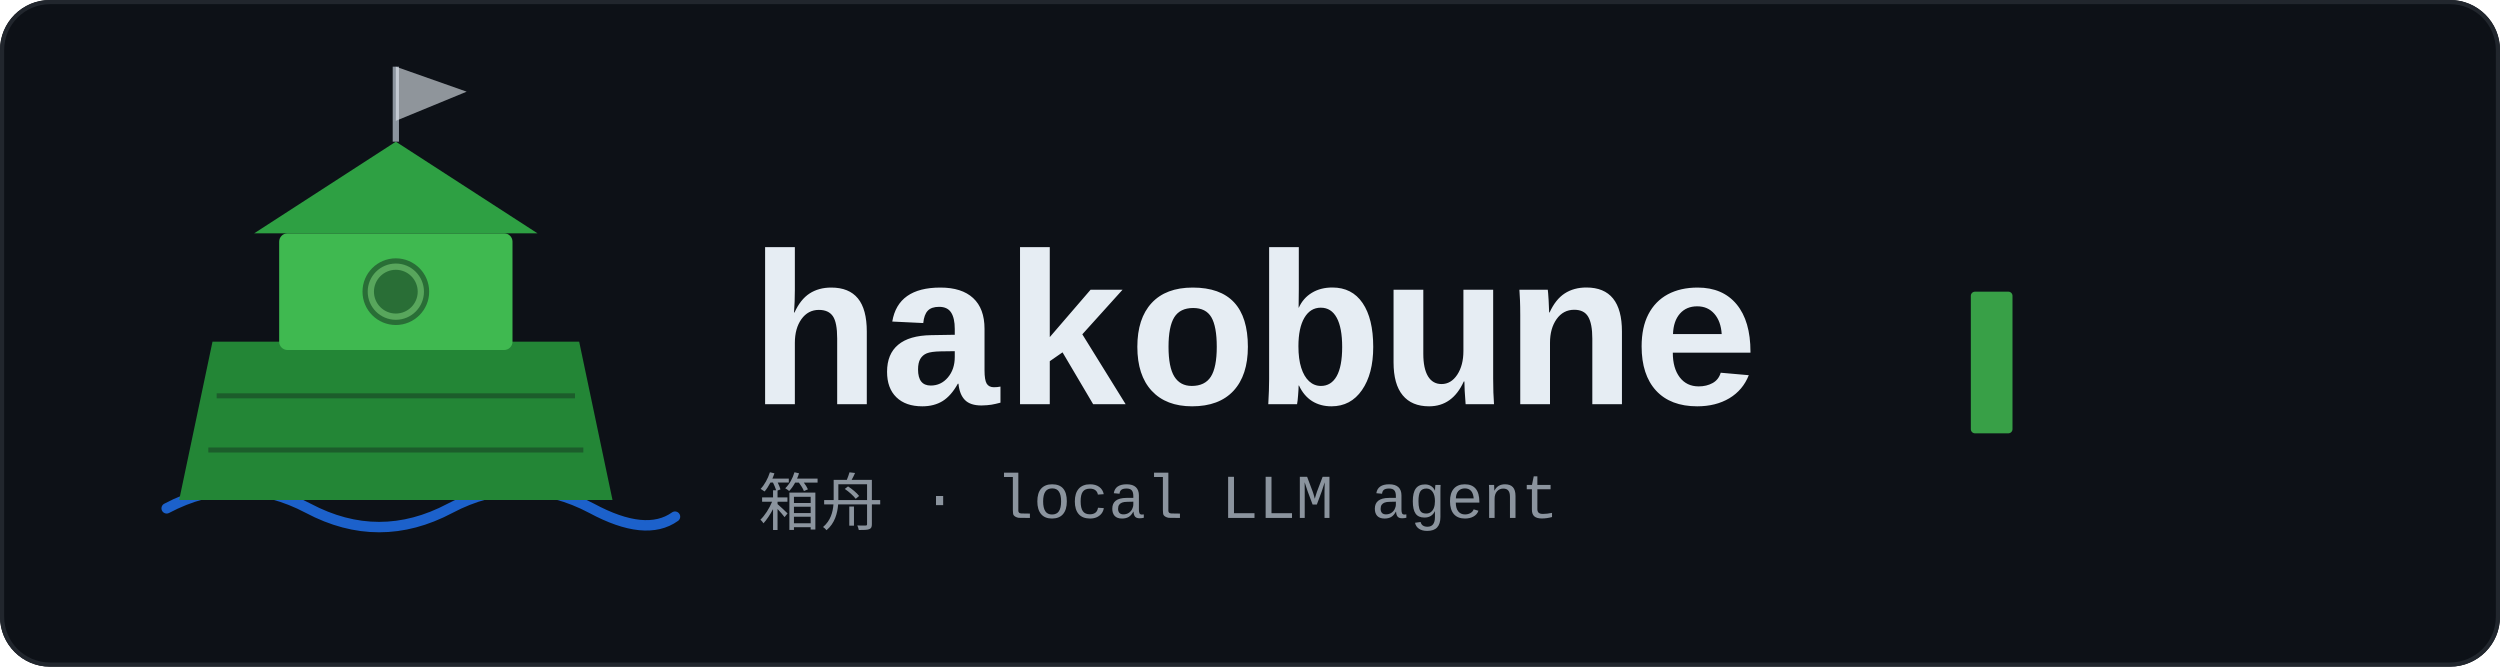
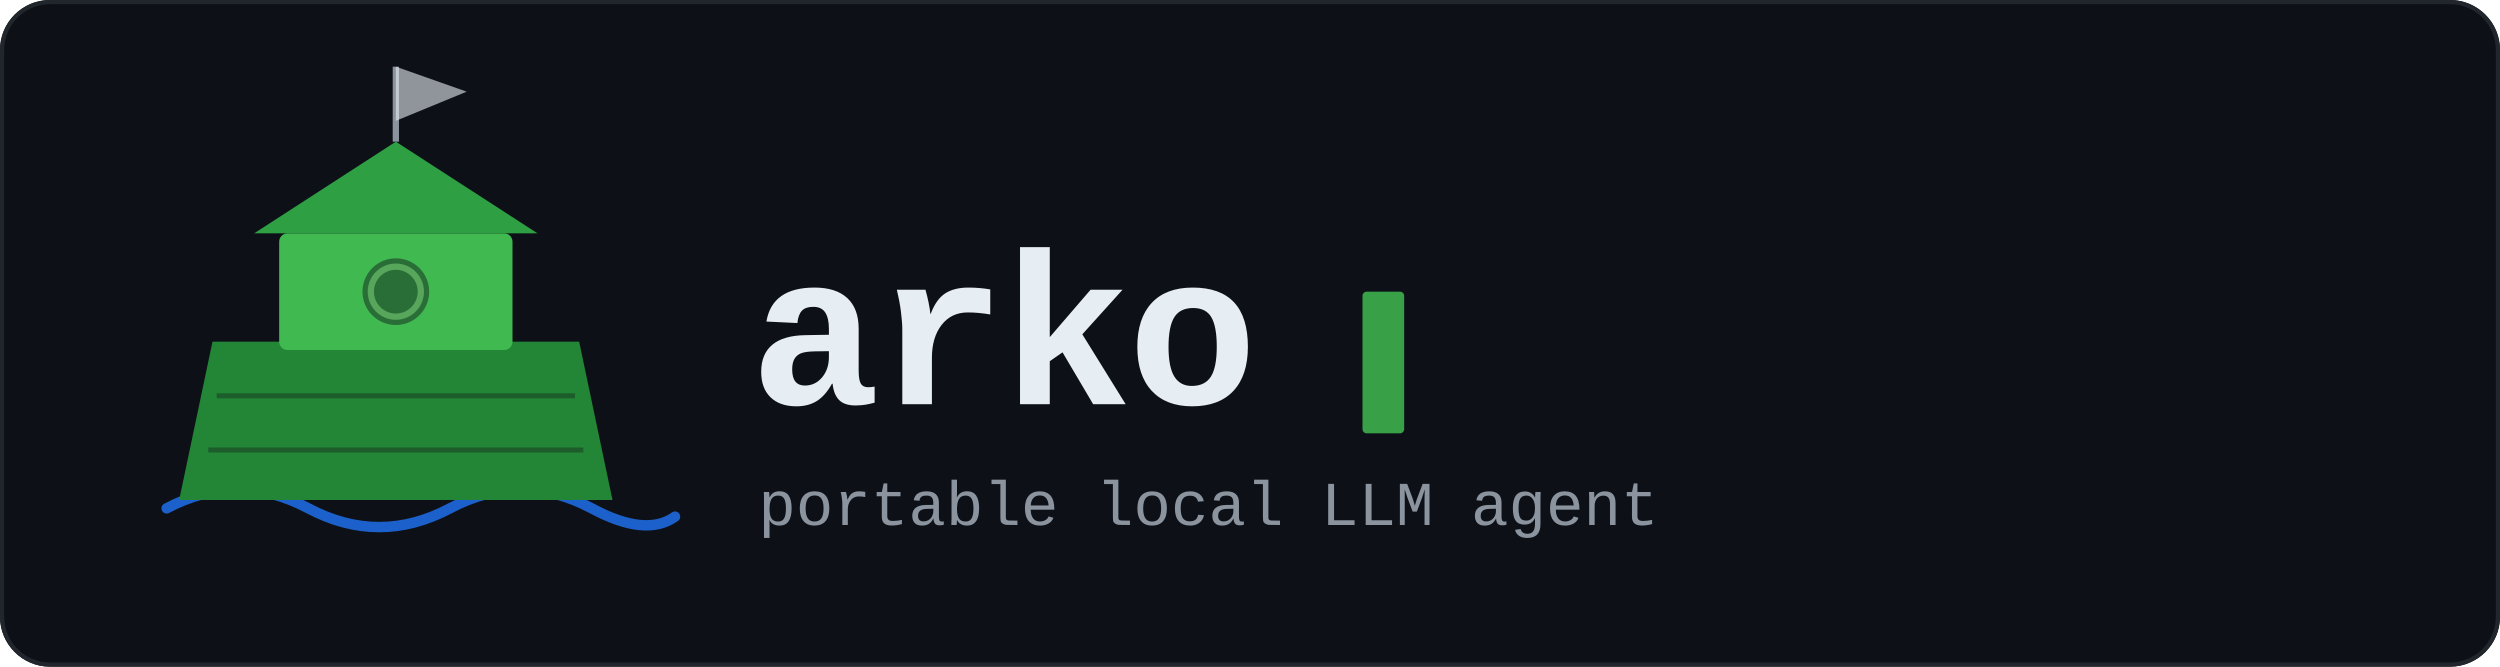
<svg xmlns="http://www.w3.org/2000/svg" width="600" height="160">
  <rect width="600" height="160" rx="12" fill="#0d1117" />
  <rect x="0.5" y="0.5" width="599" height="159" rx="11.5" fill="none" stroke="#21262d" stroke-width="1" />
  <path d="M 40 122 Q 57 113 74 122 Q 91 131 108 122 Q 125 113 142 122 Q 155 129 162 124" stroke="#1f6feb" stroke-width="2.5" fill="none" stroke-linecap="round" opacity="0.85" />
  <path d="M 43 120 L 51 82 L 139 82 L 147 120 Z" fill="#238636" />
  <line x1="52" y1="95" x2="138" y2="95" stroke="#0d1117" stroke-width="1.2" opacity="0.35" />
  <line x1="50" y1="108" x2="140" y2="108" stroke="#0d1117" stroke-width="1.2" opacity="0.35" />
  <rect x="67" y="56" width="56" height="28" rx="2" fill="#3fb950" />
  <polygon points="61,56 95,34 129,56" fill="#2ea043" />
  <circle cx="95" cy="70" r="8" fill="#0d1117" opacity="0.45" />
  <circle cx="95" cy="70" r="6" fill="none" stroke="#58a65c" stroke-width="1.5" />
  <line x1="95" y1="34" x2="95" y2="16" stroke="#8b949e" stroke-width="1.5" />
  <polygon points="95,16 112,22 95,29" fill="#e6edf3" opacity="0.6" />
-   <text x="180" y="97" font-family="'Courier New', Courier, monospace" font-size="52" font-weight="bold" fill="#e6edf3" letter-spacing="-1">hakobune</text>
-   <rect x="473" y="70" width="10" height="34" rx="1" fill="#3fb950" opacity="0.85" />
-   <text x="182" y="126" font-family="'Courier New', Courier, monospace" font-size="15" fill="#8b949e">箱舟  ·  local LLM agent</text>
+   <text x="180" y="97" font-family="'Courier New', Courier, monospace" font-size="52" font-weight="bold" fill="#e6edf3" letter-spacing="-1">arko</text>
+   <rect x="327" y="70" width="10" height="34" rx="1" fill="#3fb950" opacity="0.85" />
+   <text x="182" y="126" font-family="'Courier New', Courier, monospace" font-size="15" fill="#8b949e">portable local LLM agent</text>
</svg>
